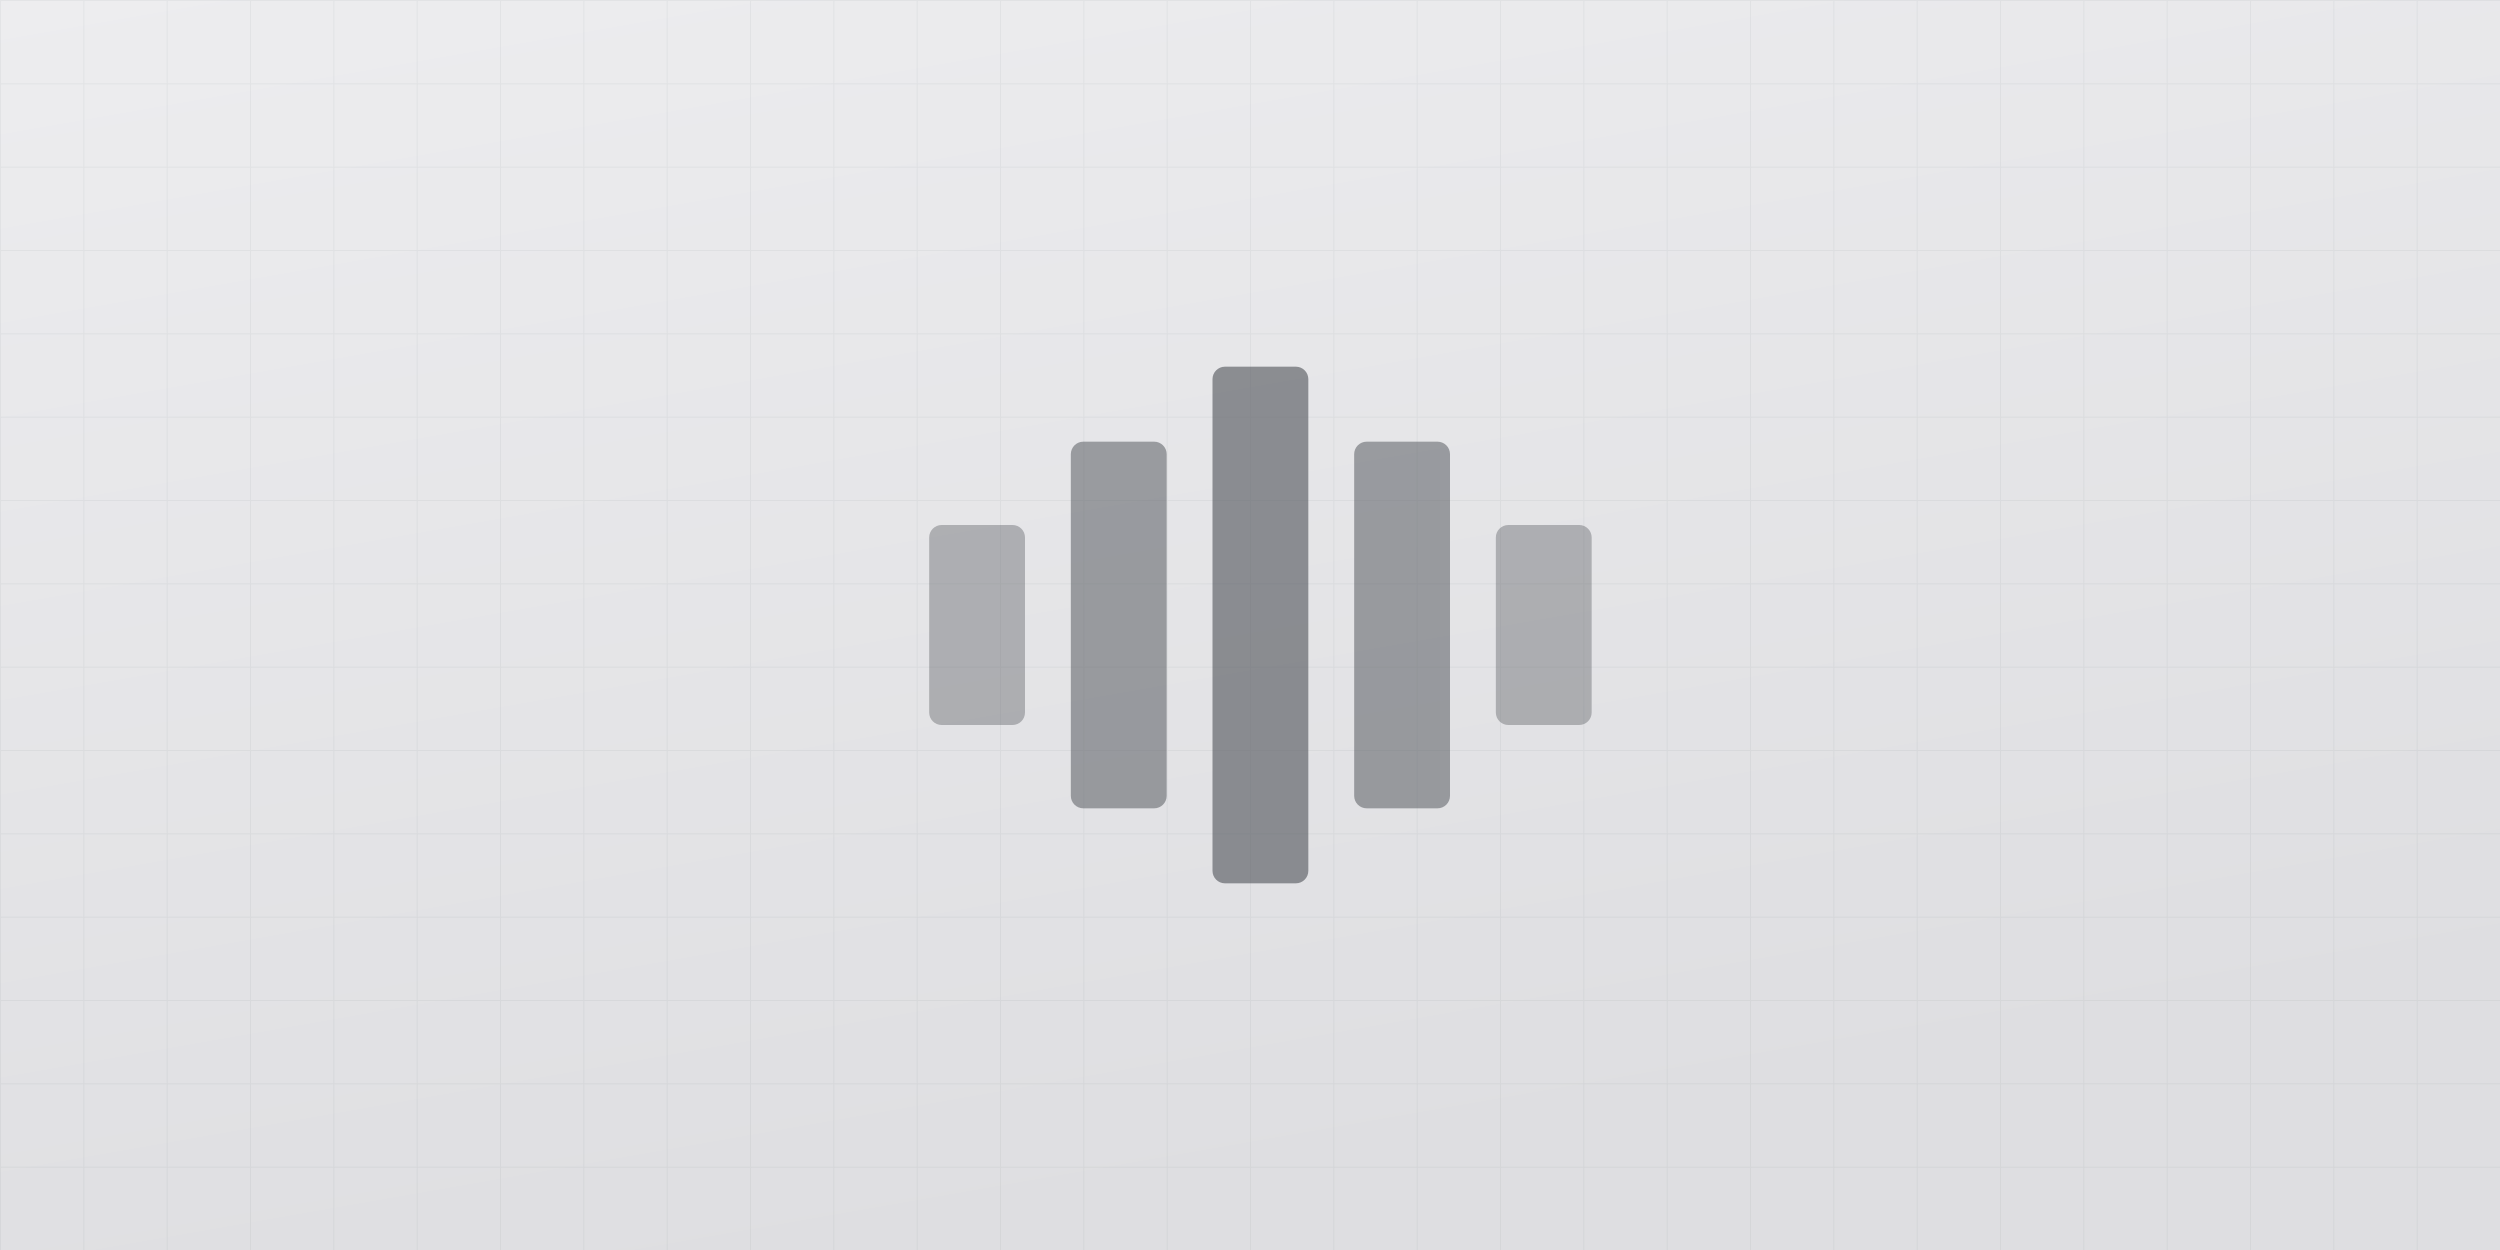
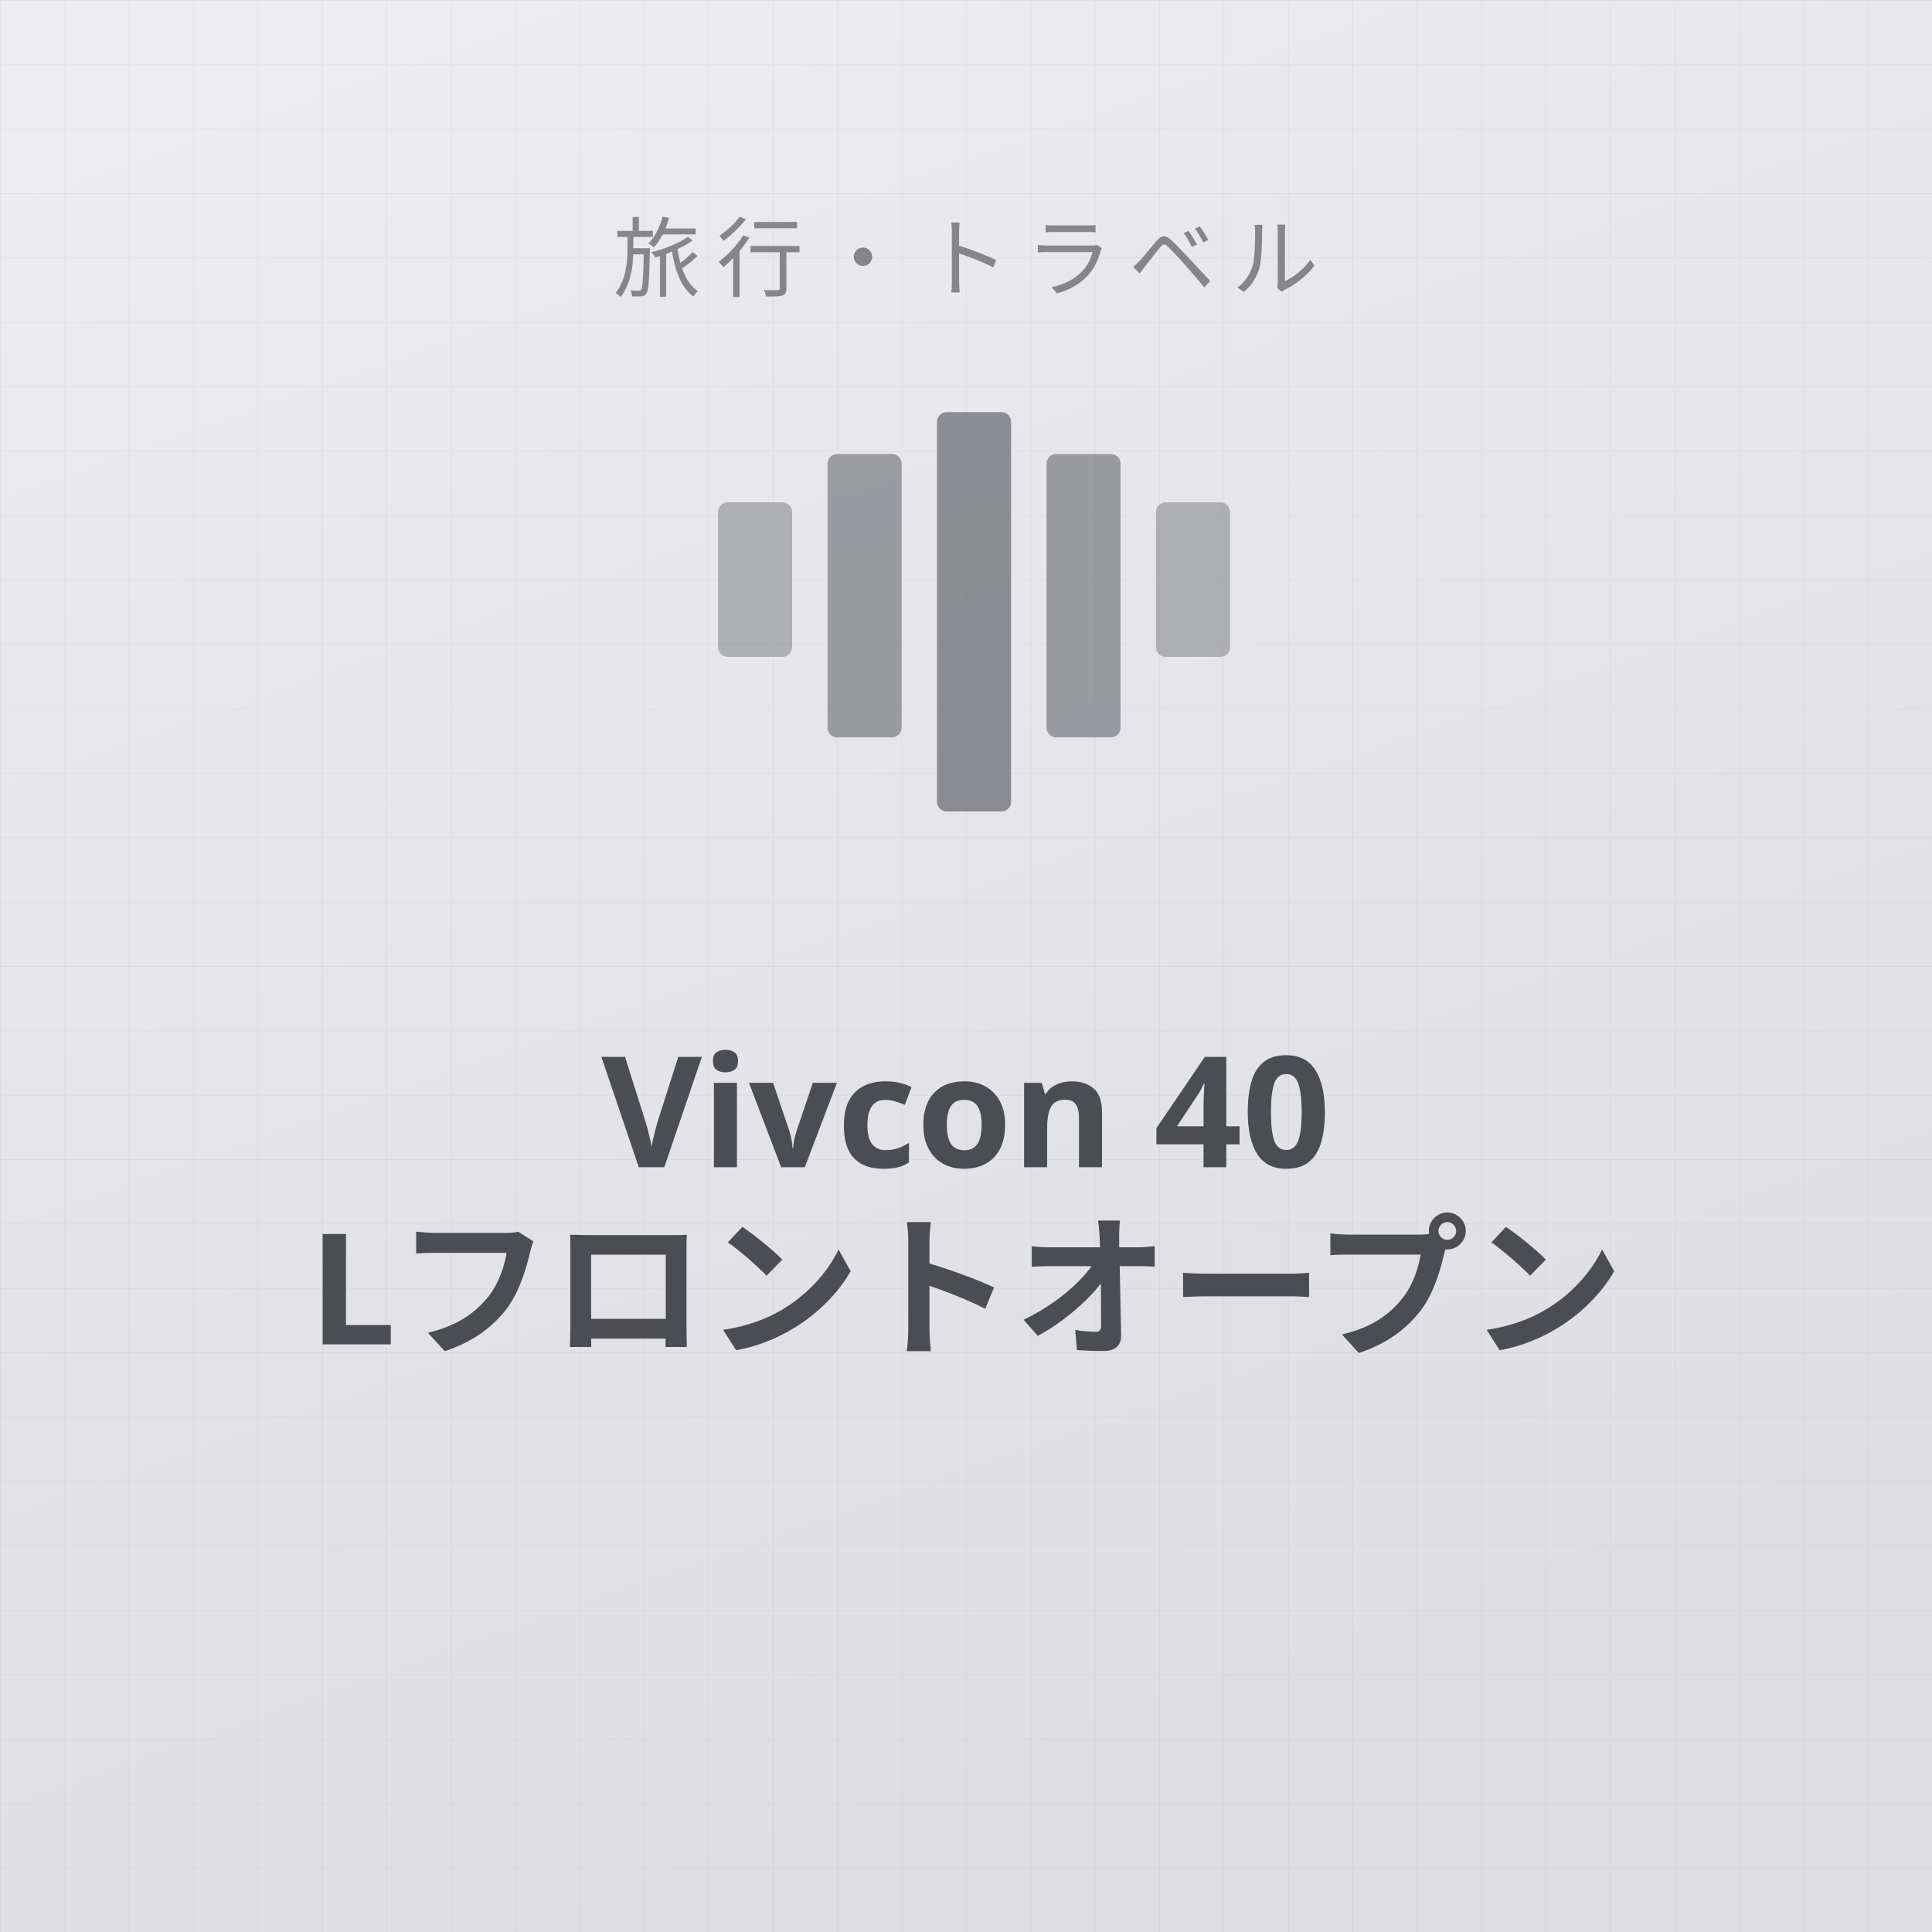
- <svg xmlns="http://www.w3.org/2000/svg" width="1200" height="600" viewBox="0 0 1200 600" role="presentation" aria-hidden="true">
+ <svg xmlns="http://www.w3.org/2000/svg" width="1200" height="1200" viewBox="0 0 1200 1200" role="img" aria-label="Vivcon 40Lフロントオープン">
  <defs>
    <linearGradient id="shade" x1="0" y1="0" x2="0.35" y2="1">
      <stop offset="0%" stop-color="#EDEDEF" />
      <stop offset="100%" stop-color="#DEDEE1" />
    </linearGradient>
    <pattern id="grid" width="40" height="40" patternUnits="userSpaceOnUse">
      <path d="M40 0 L0 0 0 40" fill="none" stroke="#25282D" stroke-opacity=".05" stroke-width="1" />
    </pattern>
  </defs>
-   <rect width="1200" height="600" fill="url(#shade)" />
-   <rect width="1200" height="600" fill="url(#grid)" />
-   <rect x="446" y="252" width="46" height="96" rx="6" fill="#5A5D63" fill-opacity=".40" />
-   <rect x="514" y="212" width="46" height="176" rx="6" fill="#5A5D63" fill-opacity=".55" />
-   <rect x="582" y="176" width="46" height="248" rx="6" fill="#5A5D63" fill-opacity=".65" />
-   <rect x="650" y="212" width="46" height="176" rx="6" fill="#5A5D63" fill-opacity=".55" />
-   <rect x="718" y="252" width="46" height="96" rx="6" fill="#5A5D63" fill-opacity=".40" />
+   <rect width="1200" height="1200" fill="url(#shade)" />
+   <rect width="1200" height="1200" fill="url(#grid)" />
+   <rect x="446" y="312" width="46" height="96" rx="6" fill="#5A5D63" fill-opacity=".40" />
+   <rect x="514" y="282" width="46" height="176" rx="6" fill="#5A5D63" fill-opacity=".55" />
+   <rect x="582" y="256" width="46" height="248" rx="6" fill="#5A5D63" fill-opacity=".65" />
+   <rect x="650" y="282" width="46" height="176" rx="6" fill="#5A5D63" fill-opacity=".55" />
+   <rect x="718" y="312" width="46" height="96" rx="6" fill="#5A5D63" fill-opacity=".40" />
+   <text x="600" y="180" text-anchor="middle" font-family="&quot;Hiragino Sans&quot;, &quot;Noto Sans JP&quot;, &quot;Yu Gothic&quot;, sans-serif" font-size="54" letter-spacing="10" fill="#5A5D63" fill-opacity=".70">旅行・トラベル</text>
+   <text x="600" y="725" text-anchor="middle" font-family="&quot;Hiragino Sans&quot;, &quot;Noto Sans JP&quot;, &quot;Yu Gothic&quot;, sans-serif" font-size="96" font-weight="700" fill="#25282D" fill-opacity=".80">Vivcon 40</text>
+   <text x="600" y="835" text-anchor="middle" font-family="&quot;Hiragino Sans&quot;, &quot;Noto Sans JP&quot;, &quot;Yu Gothic&quot;, sans-serif" font-size="96" font-weight="700" fill="#25282D" fill-opacity=".80">Lフロントオープン</text>
</svg>
